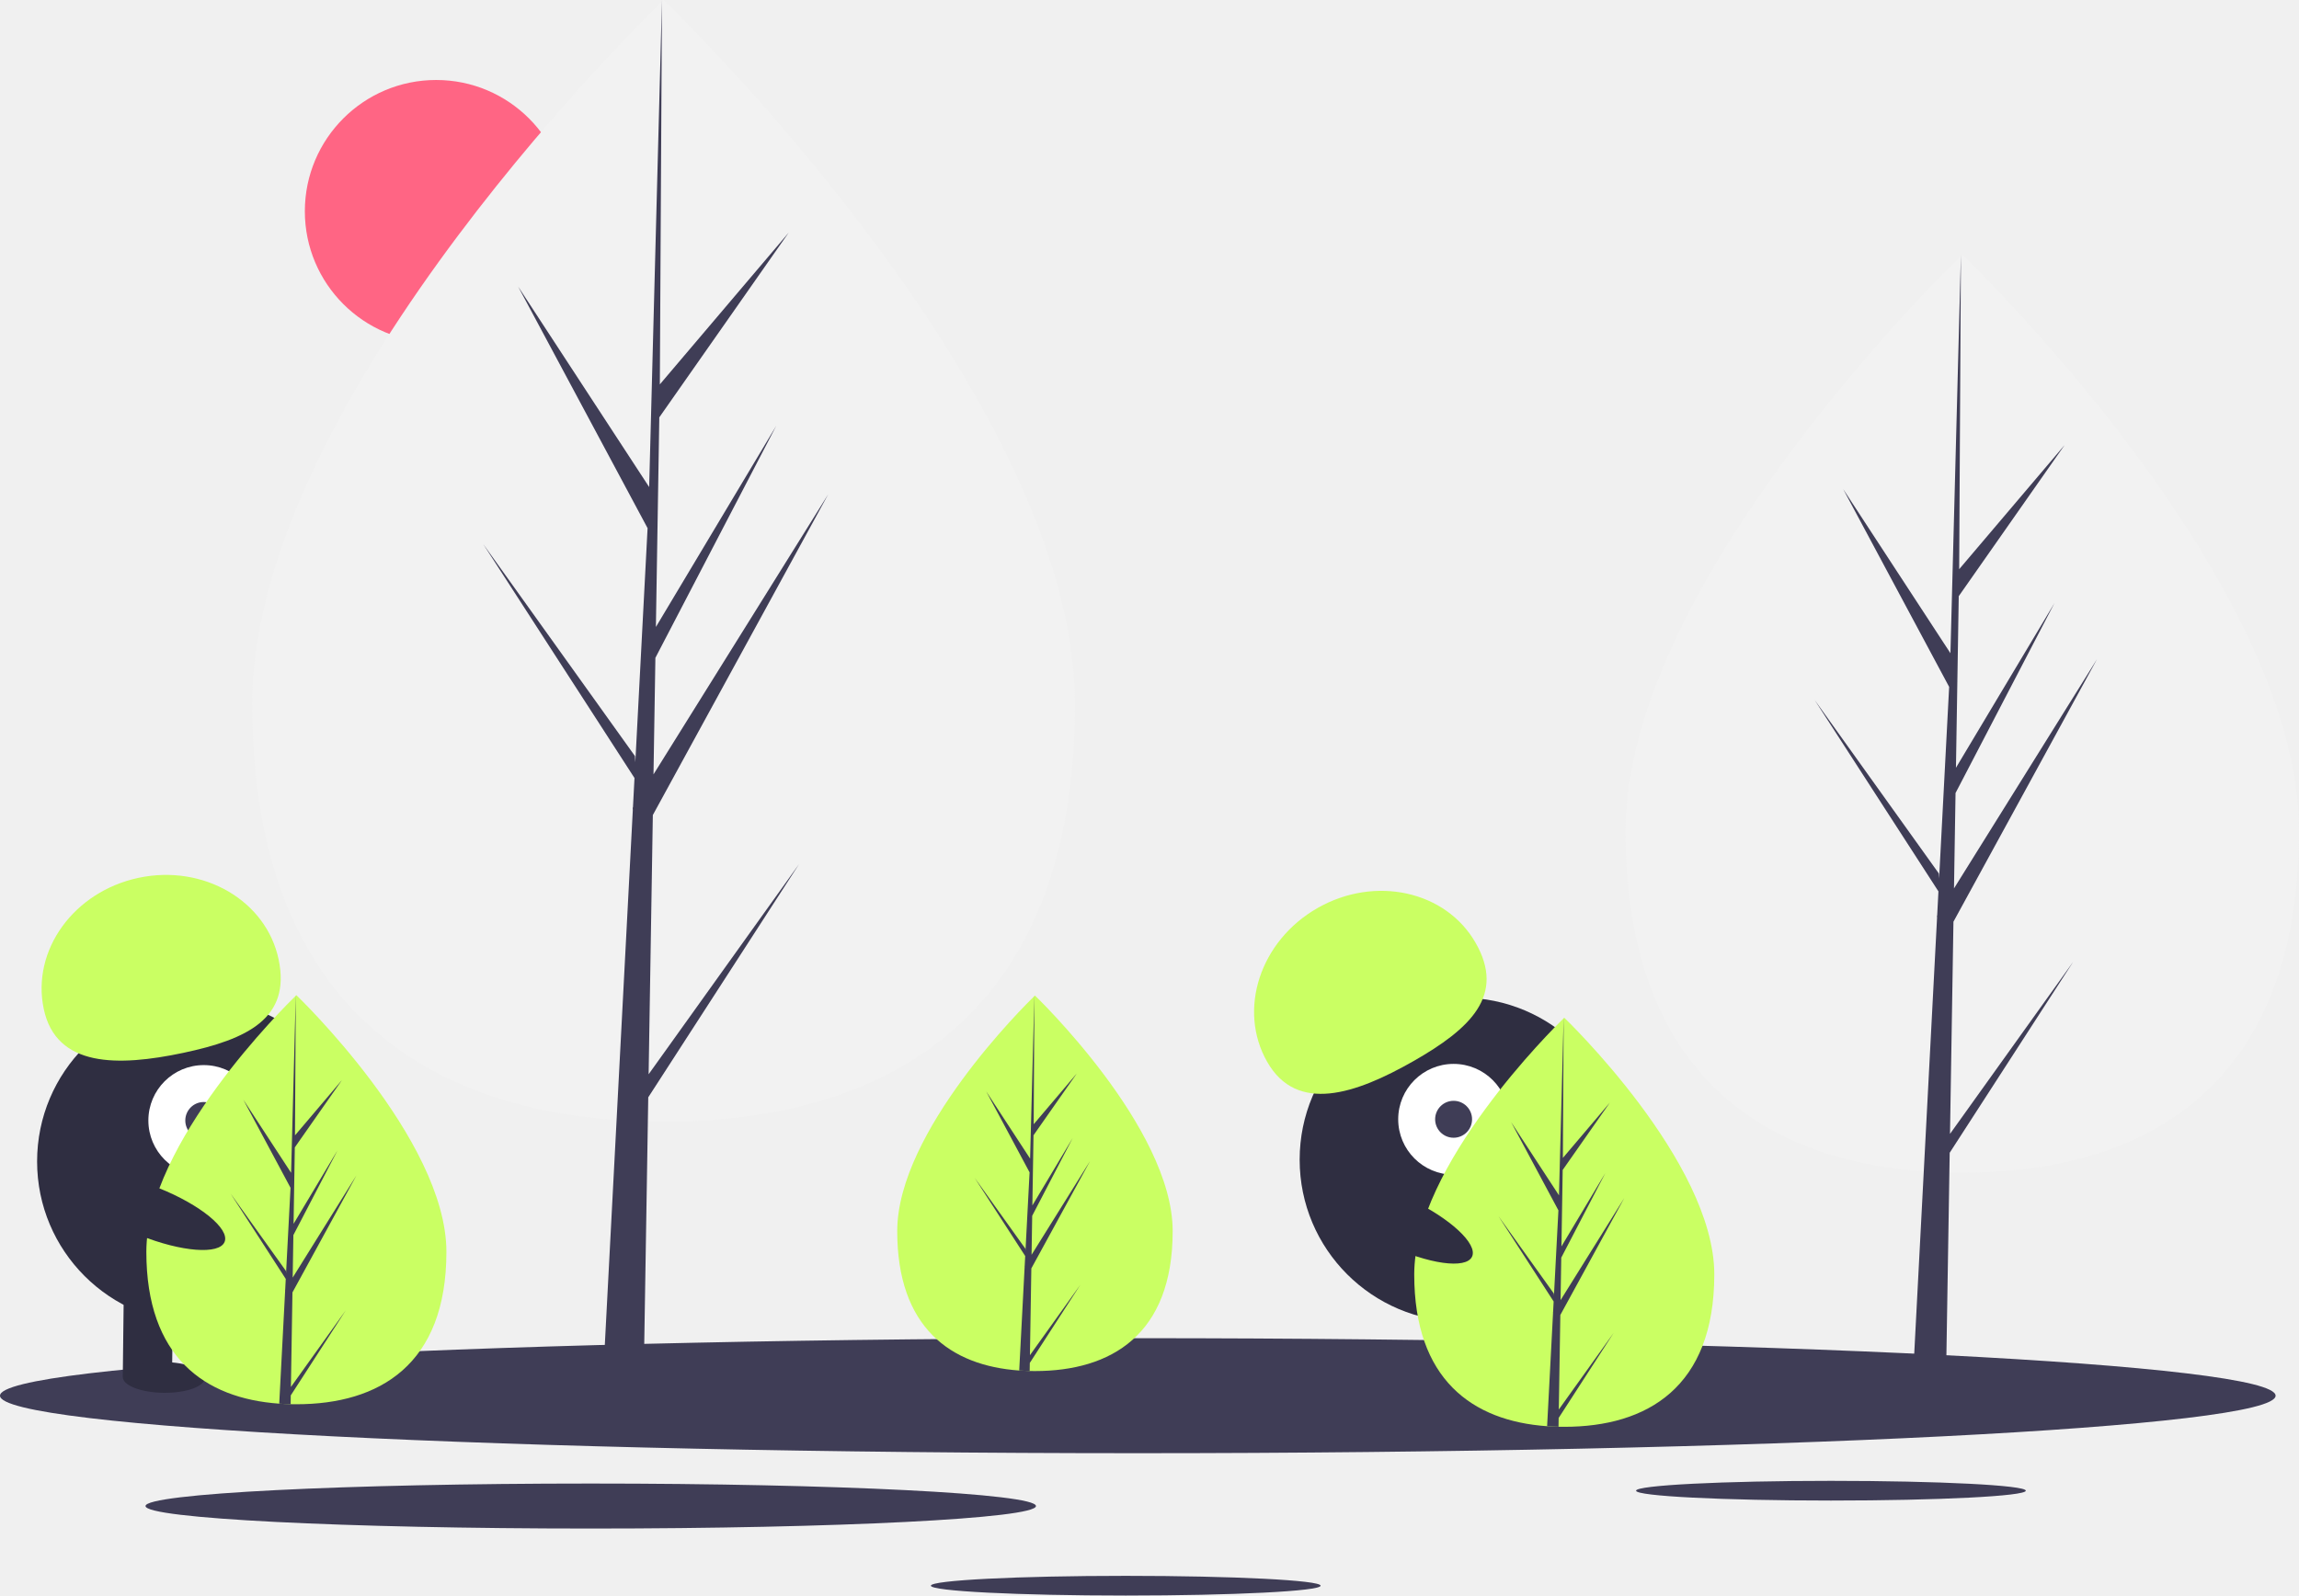
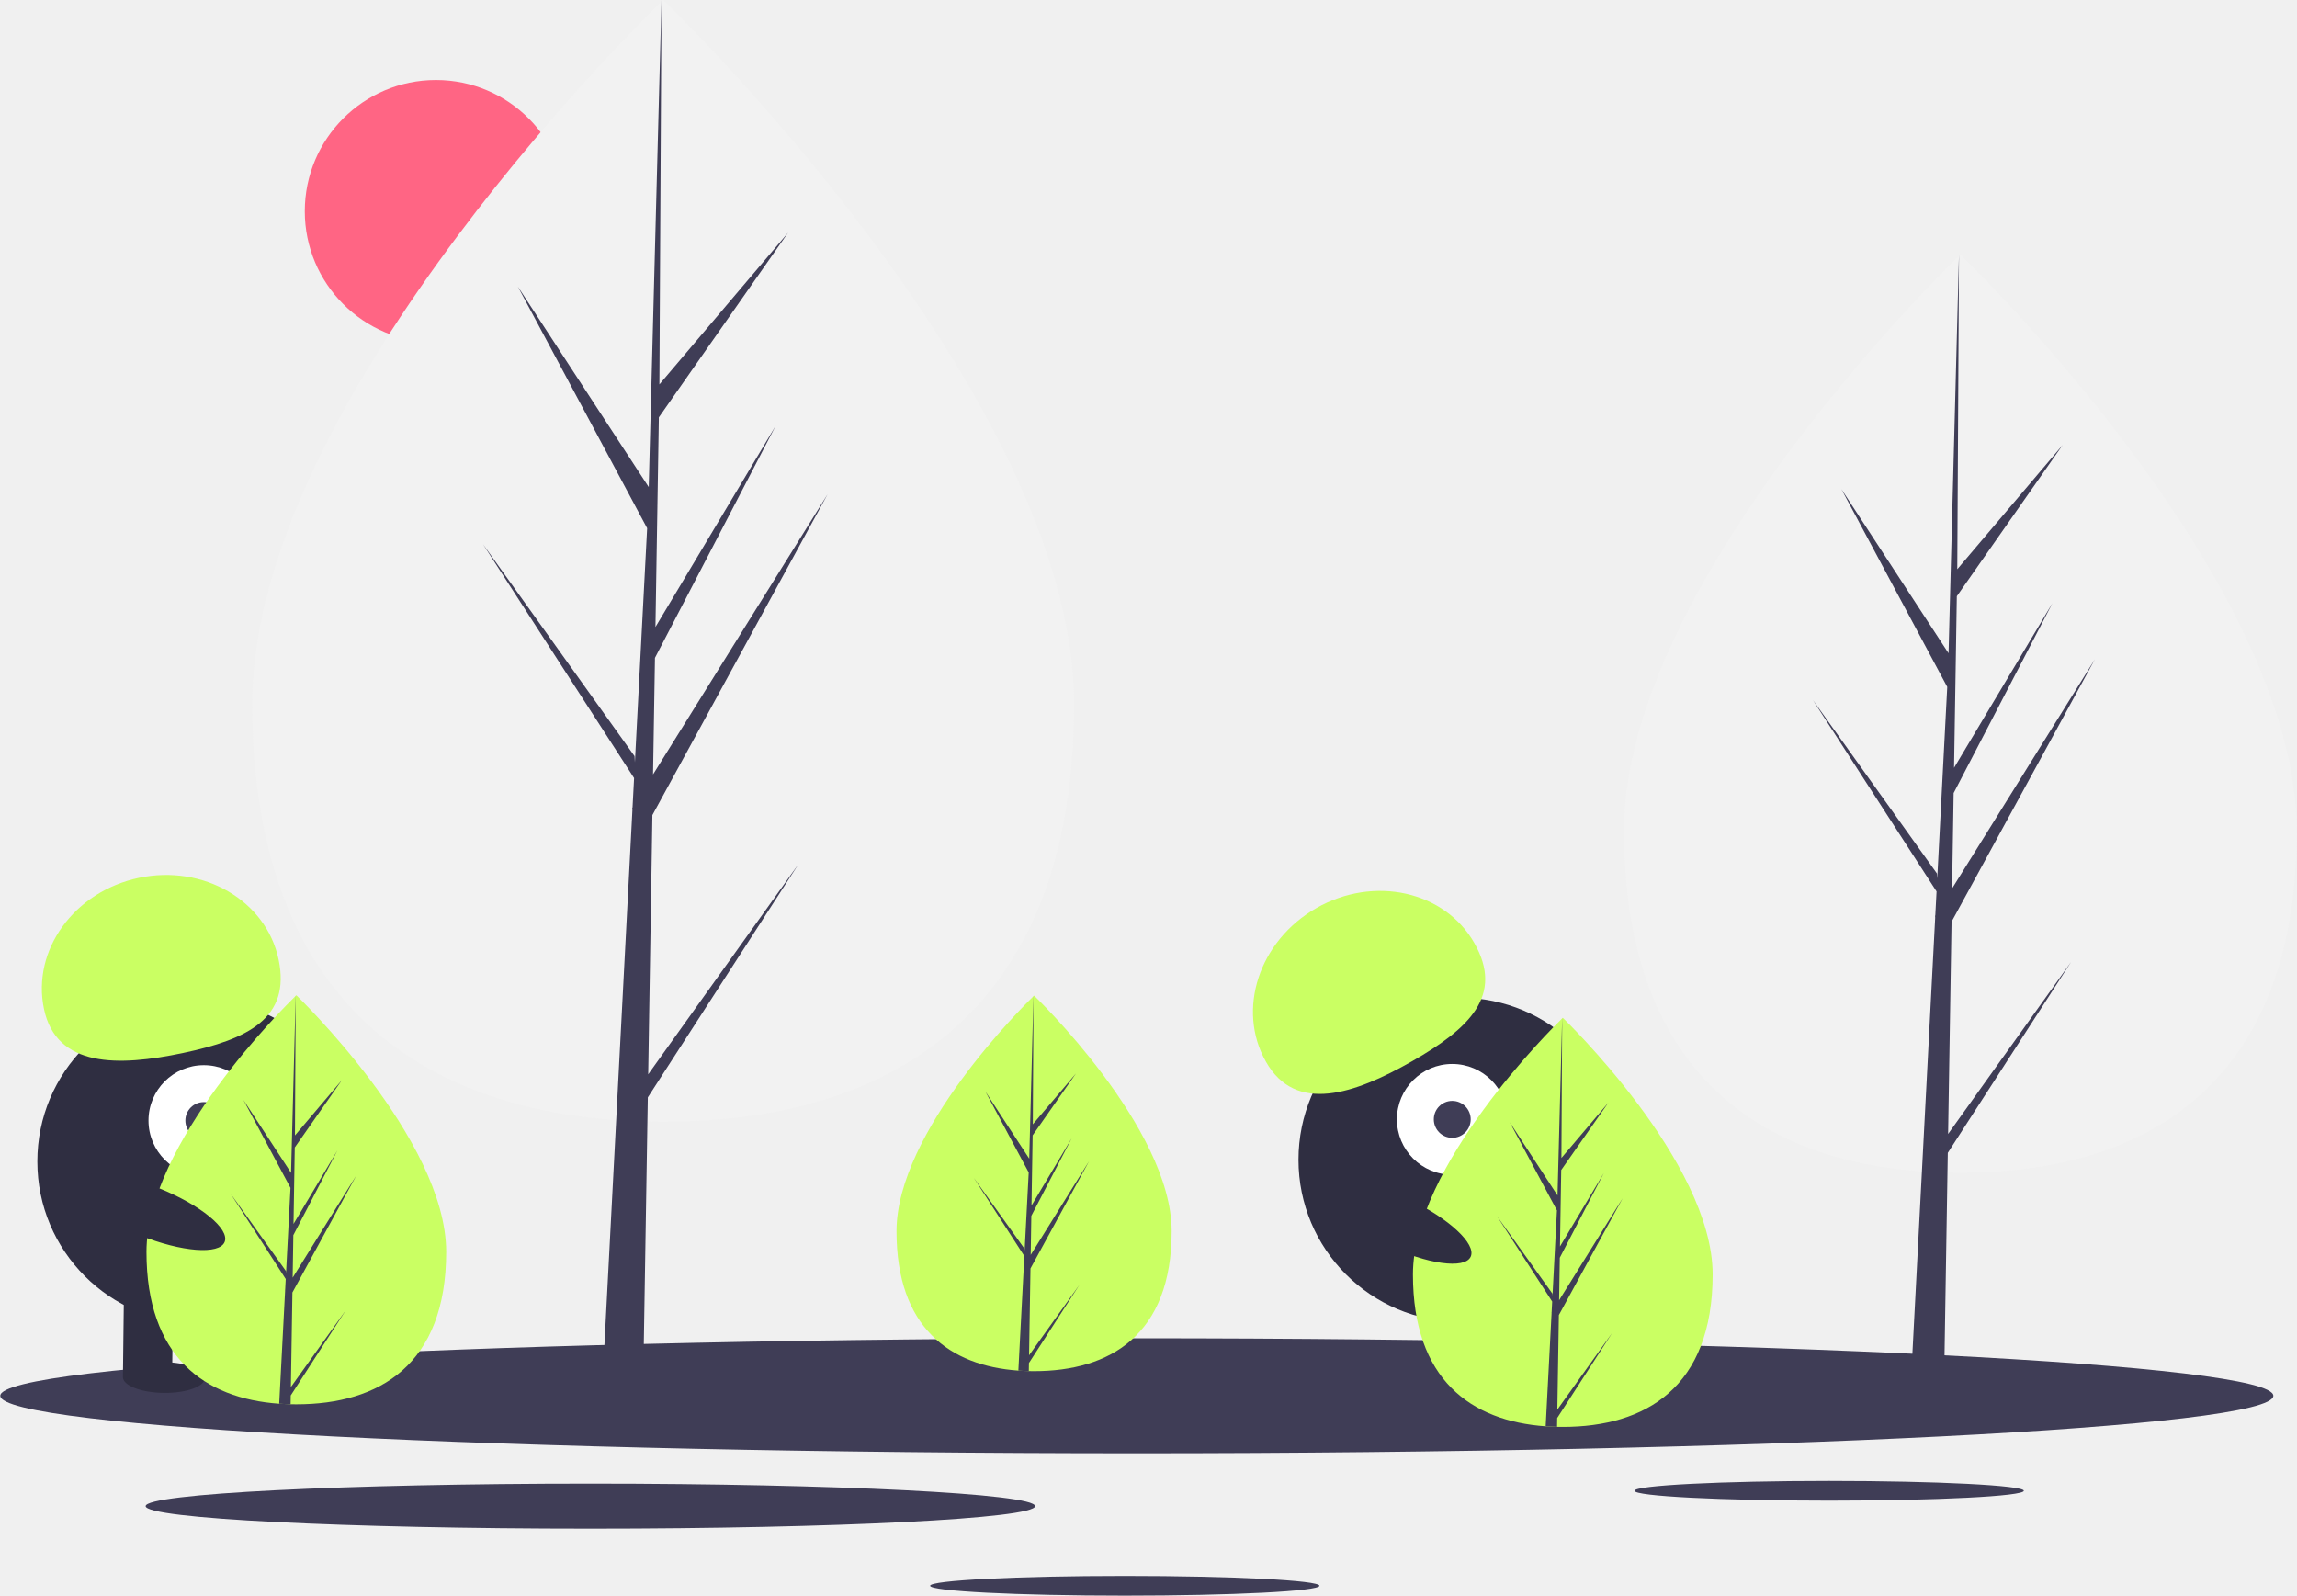
- <svg xmlns="http://www.w3.org/2000/svg" data-name="Layer 1" viewBox="0 0 1120.592 777.916">
-   <circle cx="212.592" cy="103" r="64" fill="#ff6584" />
-   <path d="M563.68,404.164c0,151.011-89.774,203.739-200.516,203.739S162.649,555.175,162.649,404.164,363.165,61.042,363.165,61.042,563.68,253.152,563.68,404.164Z" transform="translate(-39.70387 -61.04208)" fill="#f2f2f2" />
-   <polygon points="316.156 523.761 318.21 397.378 403.674 241.024 318.532 377.552 319.455 320.725 378.357 207.605 319.699 305.687 319.699 305.687 321.359 203.481 384.433 113.423 321.621 187.409 322.658 0 316.138 248.096 316.674 237.861 252.547 139.704 315.646 257.508 309.671 371.654 309.493 368.625 235.565 265.329 309.269 379.328 308.522 393.603 308.388 393.818 308.449 394.99 293.29 684.589 313.544 684.589 315.974 535.005 389.496 421.285 316.156 523.761" fill="#3f3d56" />
-   <path d="M1160.296,466.014c0,123.61-73.484,166.77-164.132,166.77s-164.132-43.16-164.132-166.77S996.165,185.152,996.165,185.152,1160.296,342.404,1160.296,466.014Z" transform="translate(-39.70387 -61.04208)" fill="#f2f2f2" />
-   <polygon points="950.482 552.833 952.162 449.383 1022.119 321.4 952.426 433.154 953.182 386.639 1001.396 294.044 953.382 374.329 953.382 374.329 954.741 290.669 1006.369 216.952 954.954 277.514 955.804 124.11 950.467 327.188 950.906 318.811 898.414 238.464 950.064 334.893 945.173 428.327 945.027 425.847 884.514 341.294 944.844 434.608 944.232 446.293 944.123 446.469 944.173 447.428 931.764 684.478 948.343 684.478 950.332 562.037 1010.514 468.952 950.482 552.833" fill="#3f3d56" />
-   <ellipse cx="554.592" cy="680.479" rx="554.592" ry="28.034" fill="#3f3d56" />
-   <ellipse cx="892.445" cy="726.797" rx="94.989" ry="4.802" fill="#3f3d56" />
-   <ellipse cx="548.72" cy="773.114" rx="94.989" ry="4.802" fill="#3f3d56" />
-   <ellipse cx="287.944" cy="734.279" rx="217.014" ry="10.97" fill="#3f3d56" />
-   <circle cx="97.084" cy="566.27" r="79" fill="#2f2e41" />
-   <rect x="99.805" y="689.023" width="24" height="43" transform="translate(-31.32451 -62.31008) rotate(0.67509)" fill="#2f2e41" />
-   <rect x="147.802" y="689.589" width="24" height="43" transform="translate(-31.31452 -62.87555) rotate(0.67509)" fill="#2f2e41" />
-   <ellipse cx="119.546" cy="732.616" rx="7.5" ry="20" transform="translate(-654.1319 782.4795) rotate(-89.32491)" fill="#2f2e41" />
-   <ellipse cx="167.554" cy="732.182" rx="7.5" ry="20" transform="translate(-606.2547 830.0553) rotate(-89.32491)" fill="#2f2e41" />
-   <circle cx="99.319" cy="546.295" r="27" fill="#fff" />
-   <circle cx="99.319" cy="546.295" r="9" fill="#3f3d56" />
-   <path d="M61.026,552.946c-6.042-28.641,14.688-57.265,46.3-63.934s62.138,11.143,68.18,39.784-14.978,38.93-46.591,45.599S67.068,581.587,61.026,552.946Z" transform="translate(-39.70387 -61.04208)" fill="#caff63" />
-   <path d="M257.296,671.384c0,55.076-32.74,74.306-73.13,74.306q-1.404,0-2.803-.031c-1.871-.04-3.725-.129-5.556-.254-36.451-2.58-64.771-22.799-64.771-74.021,0-53.008,67.739-119.896,72.827-124.846l.009-.009c.196-.192.294-.285.294-.285S257.296,616.308,257.296,671.384Z" transform="translate(-39.70387 -61.04208)" fill="#caff63" />
-   <path d="M181.502,737.265l26.747-37.374-26.814,41.477-.071,4.291c-1.871-.04-3.725-.129-5.556-.254l2.883-55.103-.022-.428.049-.08.272-5.204-26.881-41.58,26.965,37.677.062,1.105,2.179-41.633-23.013-42.966,23.294,35.658,2.268-86.314.009-.294v.285l-.379,68.064,22.911-26.983-23.004,32.847-.606,37.276L204.185,621.958l-21.48,41.259-.339,20.723,31.056-49.791-31.171,57.023Z" transform="translate(-39.70387 -61.04208)" fill="#3f3d56" />
-   <circle cx="712.485" cy="565.415" r="79" fill="#2f2e41" />
-   <rect x="741.777" y="691.824" width="24" height="43" transform="translate(-215.9946 191.864) rotate(-17.08345)" fill="#2f2e41" />
-   <rect x="787.659" y="677.723" width="24" height="43" transform="matrix(0.95588, -0.29376, 0.29376, 0.95588, -209.8279, 204.7204)" fill="#2f2e41" />
-   <ellipse cx="767.887" cy="732.003" rx="20" ry="7.5" transform="translate(-220.8593 196.8331) rotate(-17.08345)" fill="#2f2e41" />
-   <ellipse cx="813.475" cy="716.946" rx="20" ry="7.5" transform="translate(-214.4248 209.561) rotate(-17.08345)" fill="#2f2e41" />
-   <circle cx="708.522" cy="545.71" r="27" fill="#fff" />
-   <circle cx="708.522" cy="545.71" r="9" fill="#3f3d56" />
-   <path d="M657.355,578.743c-14.49-25.433-3.478-59.016,24.594-75.009s62.576-8.341,77.065,17.093-2.391,41.644-30.463,57.637S671.845,604.176,657.355,578.743Z" transform="translate(-39.70387 -61.04208)" fill="#caff63" />
-   <path d="M611.296,661.299c0,50.557-30.054,68.21-67.13,68.21q-1.288,0-2.573-.029c-1.718-.037-3.419-.119-5.1-.233-33.461-2.368-59.457-20.929-59.457-67.948,0-48.659,62.181-110.059,66.852-114.603l.008-.008c.18-.176.27-.262.27-.262S611.296,610.742,611.296,661.299Z" transform="translate(-39.70387 -61.04208)" fill="#caff63" />
-   <path d="M541.72,721.774l24.553-34.307-24.614,38.074-.065,3.939c-1.718-.037-3.419-.119-5.1-.233l2.646-50.582-.02-.393.045-.074.249-4.777-24.675-38.168,24.753,34.585.057,1.014,2-38.217-21.125-39.44L541.806,625.928l2.082-79.232.008-.27v.262l-.348,62.48,21.031-24.769-21.117,30.152-.556,34.217,19.636-32.839-19.718,37.874-.311,19.023,28.508-45.706-28.614,52.344Z" transform="translate(-39.70387 -61.04208)" fill="#3f3d56" />
-   <path d="M875.296,682.384c0,55.076-32.74,74.306-73.13,74.306q-1.403,0-2.803-.031c-1.871-.04-3.725-.129-5.556-.254-36.451-2.58-64.771-22.799-64.771-74.021,0-53.008,67.739-119.896,72.827-124.846l.009-.009c.196-.192.294-.285.294-.285S875.296,627.308,875.296,682.384Z" transform="translate(-39.70387 -61.04208)" fill="#caff63" />
-   <path d="M799.502,748.265l26.747-37.374-26.814,41.477-.071,4.291c-1.871-.04-3.725-.129-5.556-.254l2.883-55.103-.022-.428.049-.08.272-5.204L770.108,654.011l26.965,37.677.062,1.105,2.179-41.633-23.013-42.966,23.294,35.658,2.268-86.314.009-.294v.285l-.379,68.064,22.911-26.983-23.004,32.847-.606,37.276L822.185,632.958l-21.48,41.259-.339,20.723,31.056-49.791-31.171,57.023Z" transform="translate(-39.70387 -61.04208)" fill="#3f3d56" />
-   <ellipse cx="721.517" cy="656.822" rx="12.4" ry="39.5" transform="translate(-220.8352 966.2232) rotate(-64.62574)" fill="#2f2e41" />
-   <ellipse cx="112.517" cy="651.822" rx="12.4" ry="39.5" transform="translate(-574.0794 452.7137) rotate(-68.15829)" fill="#2f2e41" />
+ <svg xmlns="http://www.w3.org/2000/svg" width="px" height="px" viewBox="0 0 560 389" version="1.1">
+   <g id="surface1">
+     <path style=" stroke:none;fill-rule:nonzero;fill:rgb(100%,39.608%,51.765%);fill-opacity:1;" d="M 138.258 51.504 C 138.258 69.18 123.945 83.508 106.285 83.508 C 88.625 83.508 74.309 69.18 74.309 51.504 C 74.309 33.832 88.625 19.504 106.285 19.504 C 123.945 19.504 138.258 33.832 138.258 51.504 Z M 138.258 51.504 " />
+     <path style=" stroke:none;fill-rule:nonzero;fill:rgb(94.902%,94.902%,94.902%);fill-opacity:1;" d="M 261.855 171.578 C 261.855 247.094 217.004 273.461 161.676 273.461 C 106.348 273.461 61.496 247.094 61.496 171.578 C 61.496 96.066 161.676 0 161.676 0 C 161.676 0 261.855 96.066 261.855 171.578 Z M 261.855 171.578 " />
+     <path style=" stroke:none;fill-rule:nonzero;fill:rgb(24.706%,23.922%,33.725%);fill-opacity:1;" d="M 158.027 261.91 L 159.051 198.711 L 201.75 120.523 L 159.211 188.797 L 159.676 160.379 L 189.102 103.812 L 159.797 152.859 L 160.625 101.75 L 192.137 56.719 L 160.758 93.715 L 161.273 0 L 158.016 124.062 L 158.285 118.945 L 126.246 69.859 L 157.77 128.77 L 154.785 185.848 L 154.695 184.332 L 117.762 132.68 L 154.586 189.684 L 154.211 196.824 L 154.145 196.93 L 154.176 197.516 L 146.602 342.332 L 156.719 342.332 L 157.934 267.531 L 194.668 210.664 Z M 158.027 261.91 " />
+     <path style=" stroke:none;fill-rule:nonzero;fill:rgb(94.902%,94.902%,94.902%);fill-opacity:1;" d="M 559.93 202.508 C 559.93 264.32 523.215 285.902 477.926 285.902 C 432.641 285.902 395.926 264.32 395.926 202.508 C 395.926 140.695 477.926 62.062 477.926 62.062 C 477.926 62.062 559.93 140.695 559.93 202.508 Z M 559.93 202.508 " />
+     <path style=" stroke:none;fill-rule:nonzero;fill:rgb(24.706%,23.922%,33.725%);fill-opacity:1;" d="M 474.941 276.445 L 475.781 224.715 L 510.73 160.719 L 475.91 216.602 L 476.289 193.34 L 500.379 147.039 L 476.391 187.184 L 477.066 145.352 L 502.863 108.488 L 477.176 138.773 L 477.598 62.062 L 474.934 163.613 L 475.152 159.422 L 448.926 119.246 L 474.73 167.465 L 472.289 214.188 L 472.215 212.945 L 441.98 170.664 L 472.125 217.328 L 471.816 223.172 L 471.762 223.258 L 471.789 223.738 L 465.59 342.277 L 473.871 342.277 L 474.863 281.051 L 504.934 234.5 Z M 474.941 276.445 " />
+     <path style=" stroke:none;fill-rule:nonzero;fill:rgb(24.706%,23.922%,33.725%);fill-opacity:1;" d="M 554.23 340.277 C 554.23 332.535 430.176 326.258 277.148 326.258 C 124.125 326.258 0.07 332.535 0.07 340.277 C 0.07 348.02 124.125 354.297 277.148 354.297 C 430.176 354.297 554.23 348.02 554.23 340.277 Z M 554.23 340.277 " />
+     <path style=" stroke:none;fill-rule:nonzero;fill:rgb(24.706%,23.922%,33.725%);fill-opacity:1;" d="M 493.402 363.438 C 493.402 362.113 472.152 361.035 445.945 361.035 C 419.734 361.035 398.488 362.113 398.488 363.438 C 398.488 364.766 419.734 365.84 445.945 365.84 C 472.152 365.84 493.402 364.766 493.402 363.438 Z M 493.402 363.438 " />
+     <path style=" stroke:none;fill-rule:nonzero;fill:rgb(24.706%,23.922%,33.725%);fill-opacity:1;" d="M 321.672 386.598 C 321.672 385.273 300.426 384.199 274.215 384.199 C 248.008 384.199 226.758 385.273 226.758 386.598 C 226.758 387.926 248.008 389 274.215 389 C 300.426 389 321.672 387.926 321.672 386.598 Z M 321.672 386.598 " />
+     <path style=" stroke:none;fill-rule:nonzero;fill:rgb(24.706%,23.922%,33.725%);fill-opacity:1;" d="M 252.352 367.18 C 252.352 364.148 203.812 361.695 143.93 361.695 C 84.051 361.695 35.508 364.148 35.508 367.18 C 35.508 370.207 84.051 372.664 143.93 372.664 C 203.812 372.664 252.352 370.207 252.352 367.18 Z M 252.352 367.18 " />
+     <path style=" stroke:none;fill-rule:nonzero;fill:rgb(18.431%,18.039%,25.49%);fill-opacity:1;" d="M 88.043 283.164 C 88.043 304.984 70.375 322.668 48.574 322.668 C 26.777 322.668 9.105 304.984 9.105 283.164 C 9.105 261.348 26.777 243.66 48.574 243.66 C 70.375 243.66 88.043 261.348 88.043 283.164 Z M 88.043 283.164 " />
+     <path style=" stroke:none;fill-rule:nonzero;fill:rgb(18.431%,18.039%,25.49%);fill-opacity:1;" d="M 30.227 313.953 L 42.215 314.098 L 41.961 335.598 L 29.973 335.457 Z M 30.227 313.953 " />
+     <path style=" stroke:none;fill-rule:nonzero;fill:rgb(18.431%,18.039%,25.49%);fill-opacity:1;" d="M 54.207 314.238 L 66.195 314.379 L 65.941 335.879 L 53.953 335.738 Z M 54.207 314.238 " />
+     <path style=" stroke:none;fill-rule:nonzero;fill:rgb(18.431%,18.039%,25.49%);fill-opacity:1;" d="M 40.004 332.074 C 34.488 332.008 29.992 333.633 29.969 335.707 C 29.945 337.777 34.398 339.508 39.918 339.574 C 45.434 339.637 49.93 338.012 49.953 335.941 C 49.977 333.871 45.523 332.137 40.004 332.074 Z M 40.004 332.074 " />
+     <path style=" stroke:none;fill-rule:nonzero;fill:rgb(18.431%,18.039%,25.49%);fill-opacity:1;" d="M 63.992 331.855 C 58.473 331.789 53.98 333.418 53.957 335.488 C 53.93 337.559 58.383 339.293 63.902 339.355 C 69.422 339.422 73.914 337.797 73.938 335.723 C 73.961 333.652 69.508 331.922 63.992 331.855 Z M 63.992 331.855 " />
+     <path style=" stroke:none;fill-rule:nonzero;fill:rgb(100%,100%,100%);fill-opacity:1;" d="M 63.184 273.176 C 63.184 280.633 57.141 286.68 49.691 286.68 C 42.242 286.68 36.203 280.633 36.203 273.176 C 36.203 265.719 42.242 259.676 49.691 259.676 C 57.141 259.676 63.184 265.719 63.184 273.176 Z M 63.184 273.176 " />
+     <path style=" stroke:none;fill-rule:nonzero;fill:rgb(24.706%,23.922%,33.725%);fill-opacity:1;" d="M 54.188 273.176 C 54.188 275.664 52.176 277.676 49.691 277.676 C 47.207 277.676 45.195 275.664 45.195 273.176 C 45.195 270.691 47.207 268.676 49.691 268.676 C 52.176 268.676 54.188 270.691 54.188 273.176 Z M 54.188 273.176 " />
+     <path style=" stroke:none;fill-rule:nonzero;fill:rgb(79.216%,100%,38.824%);fill-opacity:1;" d="M 10.723 245.98 C 7.707 231.656 18.062 217.344 33.855 214.008 C 49.648 210.672 64.902 219.582 67.918 233.902 C 70.938 248.223 60.438 253.371 44.641 256.703 C 28.848 260.039 13.742 260.301 10.723 245.98 Z M 10.723 245.98 " />
+     <path style=" stroke:none;fill-rule:nonzero;fill:rgb(79.216%,100%,38.824%);fill-opacity:1;" d="M 108.781 305.203 C 108.781 332.746 92.426 342.359 72.246 342.359 C 71.777 342.359 71.312 342.355 70.848 342.344 C 69.91 342.324 68.984 342.281 68.07 342.219 C 49.859 340.93 35.711 330.816 35.711 305.203 C 35.711 278.695 69.551 245.25 72.094 242.773 L 72.098 242.77 C 72.195 242.676 72.246 242.629 72.246 242.629 C 72.246 242.629 108.781 277.664 108.781 305.203 Z M 108.781 305.203 " />
+     <path style=" stroke:none;fill-rule:nonzero;fill:rgb(24.706%,23.922%,33.725%);fill-opacity:1;" d="M 70.914 338.148 L 84.277 319.461 L 70.883 340.199 L 70.848 342.344 C 69.91 342.324 68.984 342.281 68.07 342.219 L 69.512 314.664 L 69.5 314.449 L 69.523 314.41 L 69.66 311.809 L 56.23 291.016 L 69.703 309.855 L 69.734 310.41 L 70.82 289.59 L 59.324 268.105 L 70.961 285.938 L 72.094 242.773 L 72.098 242.629 L 72.098 242.77 L 71.91 276.805 L 83.355 263.312 L 71.863 279.738 L 71.559 298.379 L 82.246 280.488 L 71.516 301.121 L 71.348 311.484 L 86.863 286.586 L 71.289 315.098 Z M 70.914 338.148 " />
+     <path style=" stroke:none;fill-rule:nonzero;fill:rgb(18.431%,18.039%,25.49%);fill-opacity:1;" d="M 395.504 282.738 C 395.504 304.555 377.832 322.242 356.035 322.242 C 334.238 322.242 316.566 304.555 316.566 282.738 C 316.566 260.922 334.238 243.234 356.035 243.234 C 377.832 243.234 395.504 260.922 395.504 282.738 Z M 395.504 282.738 " />
+     <path style=" stroke:none;fill-rule:nonzero;fill:rgb(18.431%,18.039%,25.49%);fill-opacity:1;" d="M 347.941 317.66 L 359.402 314.137 L 365.715 334.691 L 354.254 338.215 Z M 347.941 317.66 " />
+     <path style=" stroke:none;fill-rule:nonzero;fill:rgb(18.431%,18.039%,25.49%);fill-opacity:1;" d="M 370.863 310.613 L 382.324 307.086 L 388.637 327.641 L 377.176 331.168 Z M 370.863 310.613 " />
+     <path style=" stroke:none;fill-rule:nonzero;fill:rgb(18.431%,18.039%,25.49%);fill-opacity:1;" d="M 373.43 332.578 C 372.82 330.598 368.051 330.309 362.777 331.934 C 357.5 333.555 353.719 336.477 354.328 338.453 C 354.934 340.434 359.703 340.723 364.977 339.102 C 370.254 337.48 374.035 334.559 373.43 332.578 Z M 373.43 332.578 " />
+     <path style=" stroke:none;fill-rule:nonzero;fill:rgb(18.431%,18.039%,25.49%);fill-opacity:1;" d="M 396.207 325.051 C 395.598 323.07 390.828 322.781 385.555 324.402 C 380.277 326.023 376.496 328.945 377.102 330.926 C 377.711 332.906 382.48 333.195 387.754 331.574 C 393.031 329.949 396.812 327.031 396.207 325.051 Z M 396.207 325.051 " />
+     <path style=" stroke:none;fill-rule:nonzero;fill:rgb(100%,100%,100%);fill-opacity:1;" d="M 367.543 272.883 C 367.543 280.34 361.504 286.387 354.055 286.387 C 346.605 286.387 340.566 280.34 340.566 272.883 C 340.566 265.43 346.605 259.383 354.055 259.383 C 361.504 259.383 367.543 265.43 367.543 272.883 Z M 367.543 272.883 " />
+     <path style=" stroke:none;fill-rule:nonzero;fill:rgb(24.706%,23.922%,33.725%);fill-opacity:1;" d="M 358.551 272.883 C 358.551 275.371 356.539 277.387 354.055 277.387 C 351.57 277.387 349.559 275.371 349.559 272.883 C 349.559 270.398 351.57 268.383 354.055 268.383 C 356.539 268.383 358.551 270.398 358.551 272.883 Z M 358.551 272.883 " />
+     <path style=" stroke:none;fill-rule:nonzero;fill:rgb(79.216%,100%,38.824%);fill-opacity:1;" d="M 308.656 258.879 C 301.418 246.16 306.918 229.367 320.941 221.371 C 334.969 213.371 352.207 217.199 359.445 229.918 C 366.684 242.637 358.25 250.742 344.227 258.738 C 330.199 266.734 315.895 271.598 308.656 258.879 Z M 308.656 258.879 " />
+     <path style=" stroke:none;fill-rule:nonzero;fill:rgb(79.216%,100%,38.824%);fill-opacity:1;" d="M 285.645 300.16 C 285.645 325.441 270.629 334.27 252.105 334.27 C 251.676 334.27 251.246 334.266 250.82 334.254 C 249.961 334.238 249.113 334.195 248.273 334.137 C 231.555 332.953 218.566 323.672 218.566 300.16 C 218.566 275.828 249.633 245.125 251.965 242.852 L 251.969 242.848 C 252.059 242.762 252.105 242.719 252.105 242.719 C 252.105 242.719 285.645 274.879 285.645 300.16 Z M 285.645 300.16 " />
+     <path style=" stroke:none;fill-rule:nonzero;fill:rgb(24.706%,23.922%,33.725%);fill-opacity:1;" d="M 250.883 330.402 L 263.148 313.246 L 250.852 332.285 L 250.82 334.254 C 249.961 334.238 249.113 334.195 248.273 334.137 L 249.594 308.844 L 249.582 308.648 L 249.605 308.613 L 249.73 306.223 L 237.402 287.137 L 249.77 304.43 L 249.797 304.938 L 250.797 285.828 L 240.242 266.105 L 250.926 282.473 L 251.965 242.852 L 251.969 242.719 L 251.969 242.848 L 251.797 274.094 L 262.305 261.707 L 251.754 276.785 L 251.477 293.895 L 261.285 277.473 L 251.434 296.41 L 251.281 305.926 L 265.523 283.07 L 251.227 309.242 Z M 250.883 330.402 " />
+     <path style=" stroke:none;fill-rule:nonzero;fill:rgb(79.216%,100%,38.824%);fill-opacity:1;" d="M 417.539 310.703 C 417.539 338.246 401.184 347.863 381.004 347.863 C 380.535 347.863 380.07 347.855 379.605 347.848 C 378.668 347.824 377.742 347.781 376.828 347.719 C 358.617 346.43 344.469 336.316 344.469 310.703 C 344.469 284.199 378.309 250.75 380.852 248.273 L 380.855 248.27 C 380.953 248.176 381.004 248.129 381.004 248.129 C 381.004 248.129 417.539 283.164 417.539 310.703 Z M 417.539 310.703 " />
+     <path style=" stroke:none;fill-rule:nonzero;fill:rgb(24.706%,23.922%,33.725%);fill-opacity:1;" d="M 379.672 343.648 L 393.035 324.961 L 379.641 345.699 L 379.605 347.848 C 378.668 347.824 377.742 347.781 376.828 347.719 L 378.27 320.164 L 378.258 319.949 L 378.281 319.91 L 378.418 317.309 L 364.988 296.516 L 378.461 315.355 L 378.492 315.91 L 379.578 295.09 L 368.082 273.605 L 379.719 291.438 L 380.852 248.273 L 380.855 248.129 L 380.855 248.27 L 380.668 282.305 L 392.113 268.812 L 380.621 285.238 L 380.316 303.879 L 391.004 285.988 L 380.273 306.621 L 380.105 316.984 L 395.621 292.086 L 380.047 320.598 Z M 379.672 343.648 " />
+     <path style=" stroke:none;fill-rule:nonzero;fill:rgb(18.431%,18.039%,25.49%);fill-opacity:1;" d="M 343.367 292.32 C 333.52 287.645 324.348 286.363 322.879 289.457 C 321.414 292.551 328.207 298.852 338.055 303.523 C 347.902 308.199 357.074 309.48 358.543 306.387 C 360.008 303.293 353.215 296.996 343.367 292.32 Z M 343.367 292.32 " />
+     <path style=" stroke:none;fill-rule:nonzero;fill:rgb(18.431%,18.039%,25.49%);fill-opacity:1;" d="M 38.754 289.668 C 28.637 285.609 19.406 284.895 18.133 288.074 C 16.859 291.254 24.027 297.117 34.145 301.176 C 44.262 305.234 53.496 305.949 54.766 302.77 C 56.039 299.594 48.871 293.727 38.754 289.668 Z M 38.754 289.668 " />
+   </g>
</svg>
